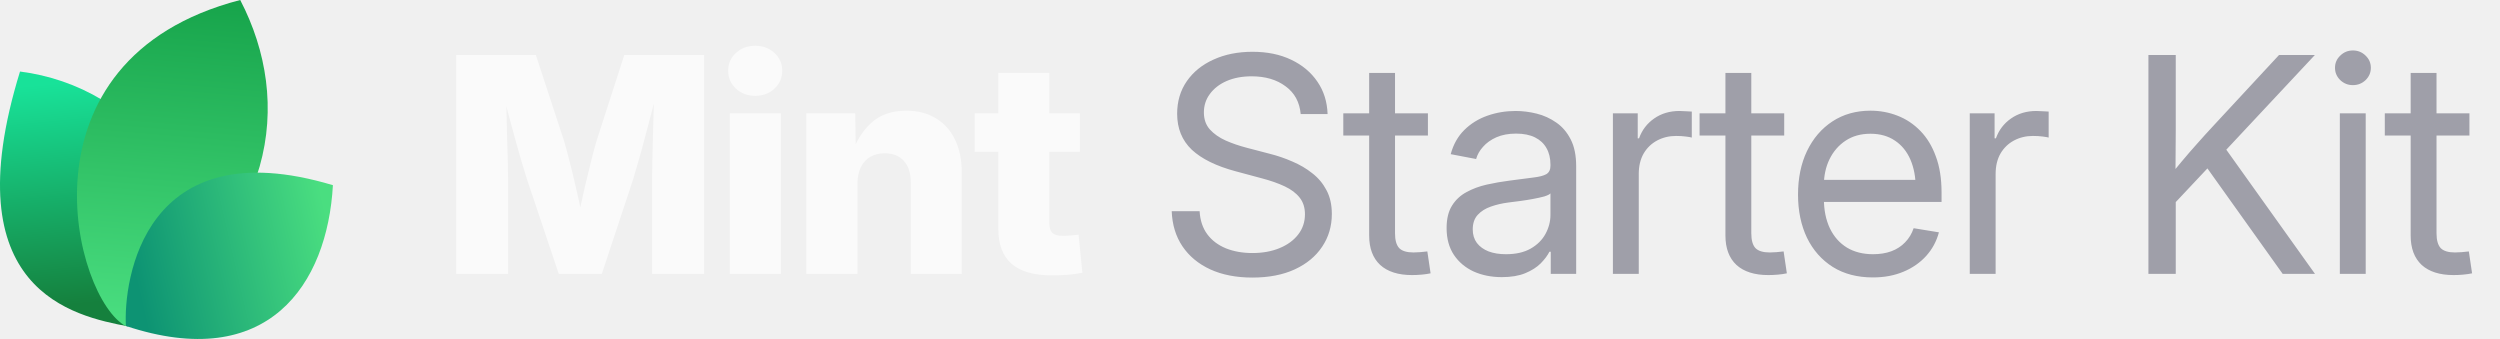
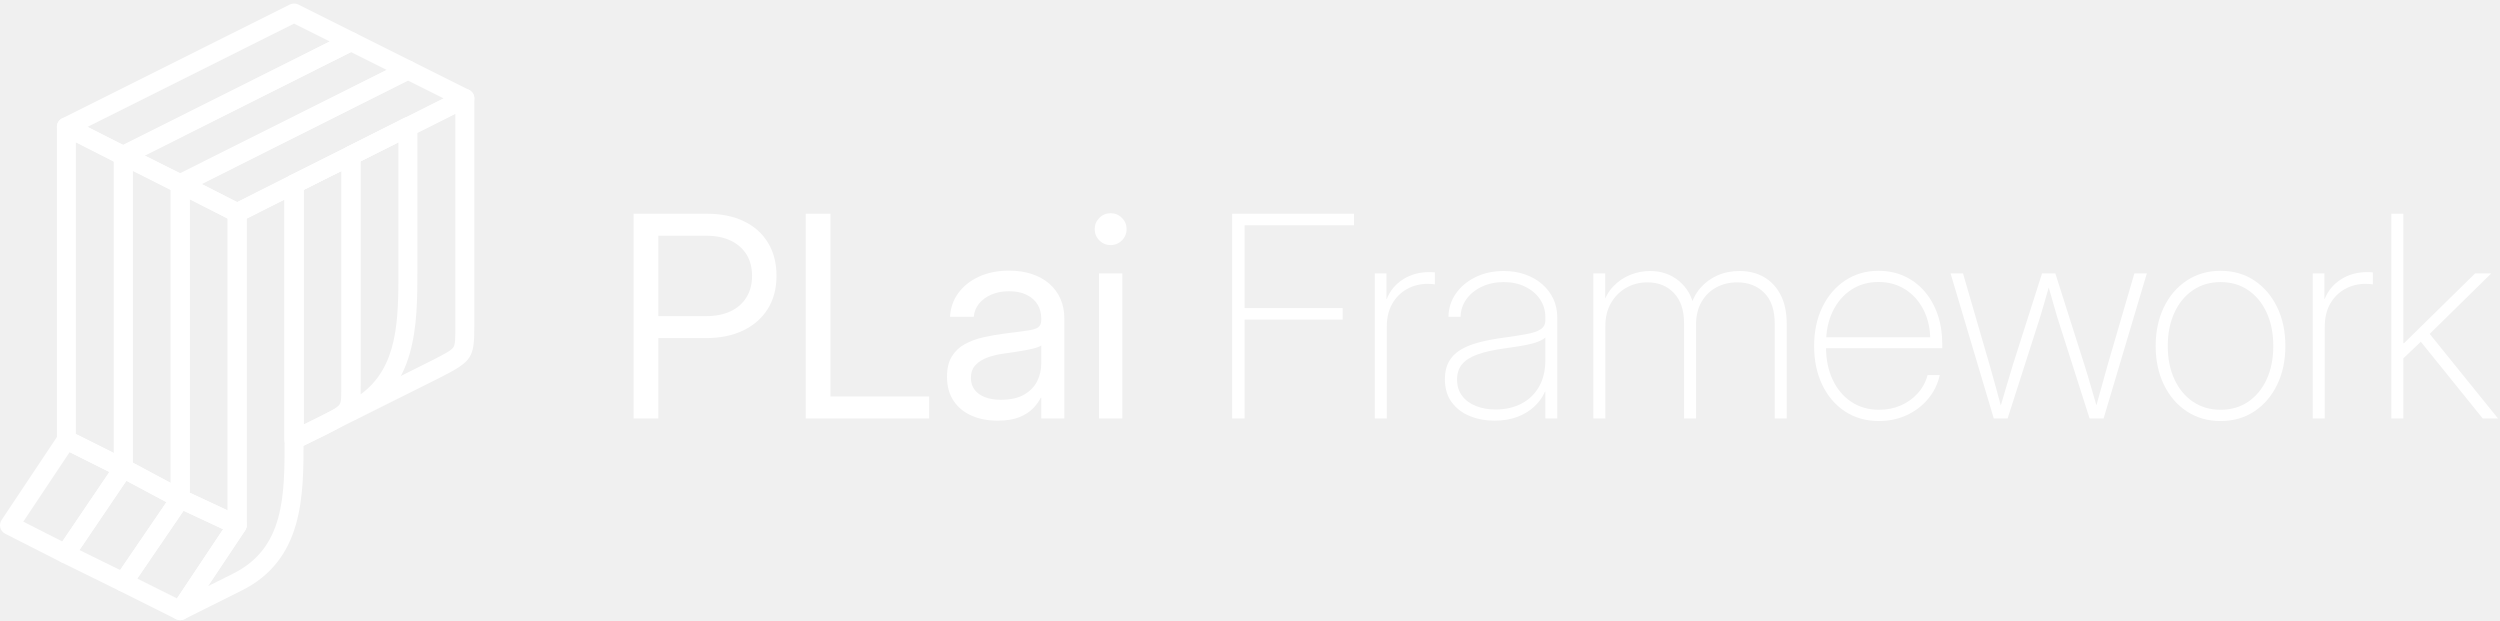
- <svg xmlns="http://www.w3.org/2000/svg" width="177" height="24" viewBox="0 0 177 24" fill="none">
-   <path d="M9.061 23.108C5.268 22.377 -3.391 20.627 1.417 5.064C9.634 6.099 16.973 14.064 9.061 23.108Z" fill="url(#paint0_linear_17557_2145)" />
-   <path d="M8.919 23.094C5.276 21.222 0.784 4.209 17.007 0C20.757 7.193 19.621 16.545 8.919 23.094Z" fill="url(#paint1_linear_17557_2145)" />
-   <path d="M8.914 23.079C8.735 19.882 10.159 9.085 23.57 13.111C23.181 20.123 18.984 26.418 8.914 23.079Z" fill="url(#paint2_linear_17557_2145)" />
-   <path d="M32.301 19.392V3.894H37.938L39.925 9.948C40.036 10.315 40.164 10.787 40.31 11.362C40.462 11.938 40.611 12.552 40.757 13.204C40.91 13.855 41.048 14.483 41.173 15.086C41.305 15.682 41.412 16.192 41.495 16.615H40.695C40.771 16.192 40.871 15.682 40.996 15.086C41.128 14.49 41.267 13.866 41.412 13.214C41.565 12.562 41.714 11.948 41.86 11.373C42.005 10.79 42.133 10.315 42.244 9.948L44.2 3.894H49.848V19.392H46.166V12.704C46.166 12.357 46.173 11.917 46.187 11.383C46.2 10.849 46.214 10.27 46.228 9.646C46.249 9.022 46.266 8.391 46.28 7.753C46.301 7.115 46.311 6.519 46.311 5.964H46.623C46.485 6.561 46.332 7.181 46.166 7.826C45.999 8.471 45.833 9.102 45.666 9.719C45.507 10.336 45.351 10.901 45.198 11.414C45.053 11.928 44.928 12.357 44.824 12.704L42.608 19.392H39.561L37.314 12.704C37.203 12.357 37.072 11.928 36.919 11.414C36.773 10.901 36.614 10.34 36.441 9.729C36.274 9.112 36.104 8.481 35.931 7.836C35.764 7.192 35.608 6.567 35.463 5.964H35.827C35.834 6.512 35.844 7.105 35.858 7.743C35.872 8.374 35.886 9.005 35.9 9.636C35.92 10.26 35.938 10.839 35.952 11.373C35.965 11.907 35.972 12.351 35.972 12.704V19.392H32.301ZM51.668 19.392V8.024H55.288V19.392H51.668ZM53.468 6.786C52.927 6.786 52.473 6.616 52.105 6.276C51.738 5.93 51.554 5.507 51.554 5.007C51.554 4.508 51.738 4.088 52.105 3.749C52.473 3.409 52.927 3.239 53.468 3.239C54.009 3.239 54.463 3.409 54.83 3.749C55.198 4.082 55.382 4.501 55.382 5.007C55.382 5.507 55.198 5.93 54.83 6.276C54.463 6.616 54.009 6.786 53.468 6.786ZM60.708 13.027V19.392H57.088V8.024H60.551L60.593 10.967H60.281C60.593 10.024 61.061 9.268 61.685 8.7C62.309 8.124 63.138 7.836 64.171 7.836C64.975 7.836 65.672 8.017 66.262 8.377C66.851 8.731 67.302 9.234 67.614 9.885C67.933 10.537 68.092 11.307 68.092 12.194V19.392H64.483V12.912C64.483 12.26 64.32 11.754 63.994 11.394C63.675 11.033 63.221 10.853 62.632 10.853C62.25 10.853 61.914 10.936 61.623 11.102C61.332 11.269 61.106 11.515 60.947 11.841C60.787 12.16 60.708 12.555 60.708 13.027ZM76.456 8.024V10.749H69.008V8.024H76.456ZM70.683 5.163H74.292V15.783C74.292 16.102 74.361 16.334 74.5 16.48C74.646 16.625 74.899 16.698 75.259 16.698C75.405 16.698 75.596 16.688 75.831 16.667C76.074 16.646 76.251 16.629 76.362 16.615L76.632 19.309C76.313 19.378 75.963 19.427 75.582 19.455C75.207 19.482 74.836 19.496 74.469 19.496C73.2 19.496 72.25 19.222 71.619 18.674C70.995 18.127 70.683 17.308 70.683 16.22V5.163Z" fill="#FAFAFA" />
-   <path d="M88.667 19.652C87.523 19.652 86.528 19.458 85.682 19.07C84.843 18.681 84.188 18.137 83.716 17.437C83.245 16.736 82.992 15.908 82.957 14.951H84.933C84.968 15.596 85.148 16.14 85.474 16.584C85.8 17.021 86.24 17.354 86.795 17.582C87.35 17.804 87.974 17.915 88.667 17.915C89.388 17.915 90.026 17.801 90.581 17.572C91.143 17.343 91.583 17.024 91.902 16.615C92.228 16.199 92.391 15.717 92.391 15.169C92.391 14.698 92.266 14.306 92.017 13.994C91.767 13.675 91.413 13.408 90.956 13.193C90.498 12.978 89.954 12.787 89.323 12.621L87.502 12.132C86.123 11.765 85.082 11.255 84.382 10.603C83.689 9.944 83.342 9.095 83.342 8.055C83.342 7.174 83.571 6.404 84.028 5.746C84.486 5.087 85.117 4.577 85.921 4.217C86.726 3.849 87.645 3.666 88.678 3.666C89.718 3.666 90.63 3.853 91.413 4.227C92.204 4.602 92.824 5.122 93.275 5.787C93.726 6.446 93.965 7.209 93.993 8.076H92.089C92.013 7.23 91.656 6.574 91.018 6.11C90.387 5.638 89.586 5.403 88.615 5.403C87.95 5.403 87.36 5.513 86.847 5.735C86.341 5.957 85.946 6.262 85.661 6.651C85.377 7.032 85.235 7.469 85.235 7.961C85.235 8.447 85.377 8.849 85.661 9.168C85.946 9.48 86.317 9.74 86.774 9.948C87.232 10.149 87.724 10.319 88.251 10.457L89.884 10.884C90.439 11.023 90.977 11.206 91.496 11.435C92.023 11.657 92.495 11.934 92.911 12.267C93.334 12.593 93.67 12.995 93.92 13.474C94.17 13.945 94.294 14.504 94.294 15.149C94.294 16.015 94.066 16.788 93.608 17.468C93.157 18.148 92.512 18.681 91.673 19.07C90.834 19.458 89.832 19.652 88.667 19.652ZM101.097 8.024V9.594H95.106V8.024H101.097ZM96.937 5.163H98.767V16.521C98.767 17 98.865 17.347 99.059 17.562C99.26 17.77 99.6 17.874 100.078 17.874C100.21 17.874 100.366 17.867 100.546 17.853C100.733 17.832 100.903 17.815 101.056 17.801L101.285 19.351C101.097 19.392 100.886 19.423 100.65 19.444C100.414 19.465 100.189 19.475 99.974 19.475C98.996 19.475 98.244 19.236 97.717 18.758C97.197 18.272 96.937 17.579 96.937 16.677V5.163ZM106.33 19.621C105.595 19.621 104.932 19.489 104.343 19.226C103.754 18.955 103.285 18.564 102.939 18.05C102.592 17.53 102.419 16.896 102.419 16.147C102.419 15.495 102.547 14.965 102.804 14.556C103.06 14.146 103.403 13.828 103.833 13.599C104.263 13.363 104.742 13.186 105.269 13.068C105.796 12.95 106.333 12.857 106.881 12.787C107.574 12.69 108.132 12.617 108.555 12.569C108.978 12.52 109.287 12.441 109.481 12.33C109.675 12.212 109.772 12.014 109.772 11.737V11.654C109.772 11.203 109.679 10.815 109.492 10.489C109.311 10.163 109.041 9.91 108.68 9.729C108.32 9.549 107.872 9.459 107.338 9.459C106.805 9.459 106.34 9.546 105.945 9.719C105.556 9.892 105.241 10.118 104.998 10.395C104.755 10.665 104.593 10.953 104.509 11.258L102.71 10.915C102.897 10.222 103.22 9.65 103.677 9.199C104.135 8.748 104.679 8.412 105.31 8.19C105.941 7.968 106.607 7.857 107.307 7.857C107.8 7.857 108.295 7.92 108.795 8.044C109.301 8.169 109.765 8.381 110.188 8.679C110.611 8.97 110.951 9.369 111.208 9.875C111.464 10.374 111.593 11.005 111.593 11.768V19.392H109.793V17.822H109.7C109.568 18.085 109.363 18.359 109.086 18.643C108.809 18.921 108.444 19.153 107.994 19.34C107.543 19.527 106.988 19.621 106.33 19.621ZM106.621 17.998C107.321 17.998 107.904 17.867 108.368 17.603C108.84 17.333 109.19 16.986 109.419 16.563C109.654 16.133 109.772 15.682 109.772 15.211V13.692C109.703 13.769 109.554 13.841 109.325 13.911C109.096 13.973 108.829 14.032 108.524 14.088C108.226 14.143 107.921 14.192 107.609 14.233C107.304 14.275 107.033 14.309 106.798 14.337C106.354 14.393 105.938 14.49 105.549 14.628C105.168 14.76 104.86 14.954 104.624 15.211C104.388 15.467 104.27 15.811 104.27 16.241C104.27 16.615 104.367 16.934 104.561 17.198C104.762 17.461 105.04 17.662 105.393 17.801C105.747 17.933 106.156 17.998 106.621 17.998ZM114.193 19.392V8.024H115.951V9.792H116.045C116.253 9.209 116.61 8.741 117.116 8.388C117.622 8.034 118.219 7.857 118.905 7.857C119.058 7.857 119.217 7.864 119.384 7.878C119.55 7.885 119.682 7.892 119.779 7.899V9.74C119.716 9.719 119.578 9.695 119.363 9.667C119.155 9.639 118.922 9.625 118.666 9.625C118.174 9.625 117.726 9.733 117.324 9.948C116.922 10.163 116.603 10.471 116.367 10.874C116.138 11.276 116.024 11.758 116.024 12.319V19.392H114.193ZM126.322 8.024V9.594H120.33V8.024H126.322ZM122.161 5.163H123.992V16.521C123.992 17 124.089 17.347 124.283 17.562C124.484 17.77 124.824 17.874 125.302 17.874C125.434 17.874 125.59 17.867 125.77 17.853C125.958 17.832 126.127 17.815 126.28 17.801L126.509 19.351C126.322 19.392 126.11 19.423 125.874 19.444C125.639 19.465 125.413 19.475 125.198 19.475C124.221 19.475 123.468 19.236 122.941 18.758C122.421 18.272 122.161 17.579 122.161 16.677V5.163ZM132.604 19.642C131.502 19.642 130.555 19.396 129.765 18.903C128.974 18.404 128.364 17.714 127.934 16.834C127.511 15.946 127.3 14.927 127.3 13.775C127.3 12.611 127.511 11.584 127.934 10.697C128.364 9.802 128.964 9.102 129.734 8.596C130.51 8.089 131.408 7.836 132.428 7.836C133.1 7.836 133.738 7.954 134.341 8.19C134.952 8.426 135.489 8.783 135.954 9.261C136.425 9.74 136.793 10.343 137.056 11.071C137.327 11.792 137.462 12.645 137.462 13.63V14.296H128.433V12.735H136.463L135.631 13.297C135.631 12.541 135.506 11.876 135.257 11.3C135.007 10.725 134.643 10.277 134.165 9.958C133.686 9.632 133.107 9.469 132.428 9.469C131.748 9.469 131.162 9.632 130.67 9.958C130.177 10.284 129.796 10.725 129.526 11.279C129.262 11.827 129.13 12.441 129.13 13.12V14.046C129.13 14.864 129.273 15.572 129.557 16.168C129.841 16.757 130.243 17.211 130.763 17.53C131.283 17.842 131.901 17.998 132.615 17.998C133.093 17.998 133.523 17.929 133.905 17.79C134.293 17.645 134.619 17.433 134.882 17.156C135.153 16.879 135.354 16.546 135.486 16.157L137.275 16.449C137.108 17.08 136.81 17.634 136.38 18.113C135.95 18.591 135.413 18.966 134.768 19.236C134.123 19.507 133.402 19.642 132.604 19.642ZM139.459 19.392V8.024H141.217V9.792H141.311C141.519 9.209 141.876 8.741 142.382 8.388C142.888 8.034 143.485 7.857 144.171 7.857C144.324 7.857 144.483 7.864 144.649 7.878C144.816 7.885 144.948 7.892 145.045 7.899V9.74C144.982 9.719 144.844 9.695 144.629 9.667C144.421 9.639 144.188 9.625 143.932 9.625C143.439 9.625 142.992 9.733 142.59 9.948C142.188 10.163 141.869 10.471 141.633 10.874C141.404 11.276 141.29 11.758 141.29 12.319V19.392H139.459ZM153.429 14.961V12.715C153.783 12.257 154.136 11.82 154.49 11.404C154.844 10.981 155.204 10.565 155.572 10.156C155.939 9.74 156.314 9.327 156.695 8.918L161.355 3.894H163.893L157.277 10.967H157.184L153.429 14.961ZM152.108 19.392V3.894H154.043V9.241L154.022 12.559L154.043 13.505V19.392H152.108ZM161.615 19.392L155.967 11.477L157.173 9.969L163.903 19.392H161.615ZM165.661 19.392V8.024H167.492V19.392H165.661ZM166.587 6.027C166.24 6.027 165.942 5.909 165.692 5.673C165.443 5.43 165.318 5.139 165.318 4.799C165.318 4.459 165.443 4.172 165.692 3.936C165.942 3.693 166.24 3.572 166.587 3.572C166.934 3.572 167.232 3.693 167.482 3.936C167.731 4.172 167.856 4.459 167.856 4.799C167.856 5.139 167.731 5.43 167.482 5.673C167.232 5.909 166.934 6.027 166.587 6.027ZM174.836 8.024V9.594H168.844V8.024H174.836ZM170.675 5.163H172.506V16.521C172.506 17 172.603 17.347 172.797 17.562C172.998 17.77 173.338 17.874 173.816 17.874C173.948 17.874 174.104 17.867 174.284 17.853C174.472 17.832 174.641 17.815 174.794 17.801L175.023 19.351C174.836 19.392 174.624 19.423 174.388 19.444C174.153 19.465 173.927 19.475 173.712 19.475C172.735 19.475 171.982 19.236 171.455 18.758C170.935 18.272 170.675 17.579 170.675 16.677V5.163Z" fill="#9F9FA9" />
-   <defs>
-     <linearGradient id="paint0_linear_17557_2145" x1="3.776" y1="5.916" x2="5.232" y2="21.559" gradientUnits="userSpaceOnUse">
-       <stop stop-color="#18E299" />
-       <stop offset="1" stop-color="#15803D" />
-     </linearGradient>
-     <linearGradient id="paint1_linear_17557_2145" x1="12.171" y1="-0.718" x2="10.19" y2="22.983" gradientUnits="userSpaceOnUse">
-       <stop stop-color="#16A34A" />
-       <stop offset="1" stop-color="#4ADE80" />
-     </linearGradient>
-     <linearGradient id="paint2_linear_17557_2145" x1="23.133" y1="15.353" x2="9.338" y2="18.52" gradientUnits="userSpaceOnUse">
-       <stop stop-color="#4ADE80" />
-       <stop offset="1" stop-color="#0D9373" />
-     </linearGradient>
-   </defs>
+ <svg xmlns="http://www.w3.org/2000/svg" width="693px" height="172px" viewBox="0 0 693 172" version="1.1">
+   <g id="Logos" stroke="none" stroke-width="1" fill="none" fill-rule="evenodd">
+     <g id="Lienzo" transform="translate(-915, -1296)" fill="#FFFFFF">
+       <g id="PLai-Framework-White" transform="translate(915.0002, 1296.978)">
+         <g id="Group-56-Copy" transform="translate(0, 0)">
+           <path d="M6.458,143.625 L17.279,149.124 L30.325,129.861 L19.307,124.353 L6.458,143.625 Z M18.153,155.148 C17.751,155.148 17.345,155.056 16.964,154.862 L1.437,146.973 C0.769,146.633 0.276,146.022 0.086,145.296 C-0.104,144.569 0.024,143.796 0.441,143.171 L16.219,119.505 C16.953,118.401 18.393,118.018 19.582,118.611 L35.36,126.5 C36.038,126.839 36.536,127.453 36.729,128.186 C36.92,128.919 36.786,129.699 36.361,130.326 L20.332,153.993 C19.828,154.737 19.002,155.148 18.153,155.148 L18.153,155.148 Z" id="Fill-21" />
+           <path d="M22.025,151.493 L33.298,157.041 L46.139,138.223 L35.033,132.287 L22.025,151.493 Z M34.182,163.037 C33.792,163.037 33.395,162.949 33.023,162.766 L16.994,154.878 C16.312,154.542 15.808,153.927 15.614,153.192 C15.419,152.457 15.551,151.674 15.978,151.044 L32.007,127.377 C32.762,126.262 34.239,125.895 35.423,126.533 L51.201,134.968 C51.859,135.319 52.337,135.934 52.515,136.66 C52.693,137.385 52.554,138.151 52.133,138.767 L36.356,161.889 C35.851,162.628 35.028,163.037 34.182,163.037 L34.182,163.037 Z" id="Fill-23" />
+           <path d="M38.054,159.402 L49.062,164.906 L61.854,145.719 L50.876,140.611 L38.054,159.402 Z M49.96,170.925 C49.564,170.925 49.162,170.836 48.786,170.647 L33.009,162.758 C32.33,162.419 31.831,161.802 31.64,161.068 C31.45,160.334 31.585,159.552 32.013,158.925 L47.79,135.804 C48.515,134.74 49.902,134.359 51.072,134.902 L66.85,142.245 C67.545,142.569 68.065,143.179 68.272,143.919 C68.479,144.657 68.354,145.449 67.928,146.087 L52.15,169.754 C51.648,170.507 50.816,170.925 49.96,170.925 L49.96,170.925 Z" id="Fill-25" />
+           <path d="M21.035,119.338 L31.556,124.598 L31.556,43.761 L21.035,38.455 L21.035,119.338 Z M34.184,131.481 C33.782,131.481 33.38,131.389 33.009,131.203 L17.23,123.315 C16.34,122.869 15.777,121.959 15.777,120.963 L15.777,34.185 C15.777,33.272 16.251,32.424 17.028,31.945 C17.806,31.468 18.777,31.427 19.59,31.837 L35.368,39.795 C36.255,40.242 36.813,41.15 36.813,42.143 L36.813,128.852 C36.813,129.763 36.342,130.609 35.566,131.088 C35.144,131.349 34.665,131.481 34.184,131.481 L34.184,131.481 Z" id="Fill-27" />
+           <path d="M36.813,127.275 L47.333,132.899 L47.333,51.593 L36.813,46.379 L36.813,127.275 Z M49.961,139.915 C49.536,139.915 49.11,139.812 48.722,139.604 L32.945,131.17 C32.089,130.713 31.555,129.821 31.555,128.851 L31.555,42.142 C31.555,41.233 32.025,40.387 32.798,39.908 C33.57,39.428 34.537,39.383 35.352,39.787 L51.129,47.607 C52.024,48.05 52.59,48.963 52.59,49.962 L52.59,137.286 C52.59,138.21 52.106,139.066 51.313,139.541 C50.898,139.79 50.43,139.915 49.961,139.915 L49.961,139.915 Z" id="Fill-29" />
+           <path d="M52.591,135.609 L63.112,140.505 L63.112,59.61 L52.591,54.252 L52.591,135.609 Z M65.74,147.257 C65.362,147.257 64.984,147.176 64.631,147.012 L48.853,139.67 C47.926,139.238 47.333,138.308 47.333,137.286 L47.333,49.963 C47.333,49.047 47.809,48.199 48.588,47.721 C49.368,47.243 50.34,47.205 51.155,47.62 L66.934,55.656 C67.815,56.105 68.369,57.009 68.369,57.999 L68.369,144.629 C68.369,145.527 67.911,146.363 67.154,146.845 C66.725,147.119 66.234,147.257 65.74,147.257 L65.74,147.257 Z" id="Fill-31" />
+           <path d="M84.146,51.662 L84.146,116.711 L119.787,98.906 C123.073,97.223 125.07,96.2 125.676,95.289 C126.222,94.47 126.222,92.672 126.222,89.407 L126.222,30.556 L84.146,51.662 Z M81.517,123.592 C81.037,123.592 80.557,123.46 80.134,123.199 C79.36,122.72 78.888,121.874 78.888,120.963 L78.888,50.04 C78.888,49.046 79.449,48.136 80.338,47.69 L127.672,23.946 C128.488,23.537 129.457,23.579 130.232,24.058 C131.007,24.537 131.48,25.384 131.48,26.296 L131.48,89.407 C131.48,98.209 130.871,99.138 122.16,103.598 L82.692,123.314 C82.321,123.5 81.918,123.592 81.517,123.592 L81.517,123.592 Z" id="Fill-33" />
+           <path d="M55.798,49.984 L65.748,55.052 L122.984,26.301 L113.073,21.346 L55.798,49.984 Z M65.74,60.628 C65.331,60.628 64.922,60.532 64.547,60.341 L48.769,52.305 C47.885,51.855 47.329,50.945 47.333,49.953 C47.337,48.961 47.899,48.054 48.786,47.611 L111.898,16.055 C112.637,15.687 113.508,15.683 114.249,16.055 L130.027,23.944 C130.917,24.389 131.48,25.298 131.481,26.293 C131.482,27.288 130.921,28.198 130.031,28.645 L66.92,60.348 C66.549,60.535 66.145,60.628 65.74,60.628 L65.74,60.628 Z" id="Fill-35" />
+           <path d="M40.02,42.094 L49.969,47.162 L107.205,18.412 L97.295,13.457 L40.02,42.094 Z M49.961,52.738 C49.552,52.738 49.143,52.642 48.768,52.451 L32.991,44.415 C32.107,43.965 31.551,43.055 31.555,42.063 C31.559,41.071 32.121,40.164 33.008,39.721 L96.12,8.166 C96.861,7.796 97.732,7.796 98.471,8.166 L114.249,16.055 C115.138,16.5 115.701,17.409 115.702,18.405 C115.703,19.399 115.142,20.309 114.252,20.756 L51.141,52.458 C50.77,52.645 50.366,52.738 49.961,52.738 L49.961,52.738 Z" id="Fill-37" />
+           <path d="M24.242,34.206 L34.192,39.274 L91.428,10.523 L81.517,5.568 L24.242,34.206 Z M34.184,44.85 C33.775,44.85 33.366,44.754 32.991,44.563 L17.213,36.527 C16.329,36.077 15.773,35.167 15.777,34.175 C15.781,33.183 16.343,32.276 17.23,31.833 L80.342,0.277 C81.083,-0.092 81.954,-0.092 82.693,0.277 L98.471,8.167 C99.361,8.612 99.924,9.521 99.925,10.517 C99.926,11.511 99.365,12.421 98.475,12.868 L35.364,44.57 C34.993,44.757 34.589,44.85 34.184,44.85 L34.184,44.85 Z" id="Fill-39" />
+           <path d="M99.925,43.7 L99.925,108.369 C110.444,100.726 110.445,87.525 110.445,73.629 L110.445,38.394 L99.925,43.7 Z M97.296,115.633 C96.814,115.633 96.332,115.5 95.908,115.237 C95.137,114.758 94.667,113.913 94.667,113.004 L94.667,42.082 C94.667,41.09 95.226,40.181 96.112,39.734 L111.89,31.776 C112.704,31.364 113.675,31.407 114.451,31.885 C115.229,32.363 115.702,33.211 115.702,34.124 L115.702,73.629 C115.702,89.195 115.702,106.84 98.461,115.361 C98.093,115.543 97.694,115.633 97.296,115.633 L97.296,115.633 Z" id="Fill-41" />
+           <path d="M84.146,51.665 L84.146,116.75 L88.25,114.743 C91.517,113.07 93.514,112.048 94.121,111.137 C94.667,110.317 94.667,108.519 94.667,105.254 L94.667,46.405 L84.146,51.665 Z M81.517,123.592 C81.033,123.592 80.549,123.458 80.125,123.193 C79.356,122.713 78.888,121.87 78.888,120.963 L78.888,50.04 C78.888,49.044 79.451,48.134 80.341,47.688 L96.12,39.8 C96.933,39.394 97.902,39.436 98.677,39.915 C99.453,40.394 99.924,41.24 99.924,42.151 L99.924,105.254 C99.924,114.057 99.315,114.985 90.604,119.444 L82.672,123.324 C82.307,123.504 81.912,123.592 81.517,123.592 L81.517,123.592 Z" id="Fill-43" />
+           <path d="M68.369,59.617 L68.369,144.629 C68.369,145.149 68.216,145.655 67.928,146.087 L57.64,161.518 L64.564,158.056 C78.888,150.977 78.888,136.432 78.888,121.032 L78.888,54.312 L68.369,59.617 Z M49.963,170.925 C49.226,170.925 48.503,170.616 47.991,170.036 C47.202,169.143 47.113,167.829 47.774,166.838 L63.111,143.833 L63.111,57.999 C63.111,57.007 63.67,56.099 64.555,55.651 L80.333,47.692 C81.149,47.28 82.119,47.323 82.895,47.801 C83.673,48.279 84.146,49.127 84.146,50.04 L84.146,121.032 C84.146,136.599 84.146,154.243 66.905,162.765 L51.137,170.648 C50.763,170.835 50.361,170.925 49.963,170.925 L49.963,170.925 Z" id="Fill-45" />
+         </g>
+         <g id="PLai-Framework" transform="translate(169.9998, 39.0225)" fill-rule="nonzero">
+           <path d="M5.637,76 L5.637,19.252 L25.975,19.252 C29.936,19.252 33.357,19.95 36.239,21.347 C39.121,22.743 41.342,24.73 42.904,27.307 C44.465,29.884 45.246,32.938 45.246,36.467 C45.246,39.996 44.44,43.049 42.828,45.626 C41.215,48.204 38.943,50.197 36.01,51.606 C33.078,53.015 29.631,53.72 25.67,53.72 L9.064,53.72 L9.064,47.626 L25.746,47.626 C28.387,47.626 30.653,47.175 32.544,46.274 C34.436,45.373 35.896,44.084 36.924,42.408 C37.953,40.732 38.467,38.752 38.467,36.467 C38.467,34.156 37.953,32.176 36.924,30.525 C35.896,28.875 34.436,27.599 32.544,26.698 C30.653,25.796 28.387,25.346 25.746,25.346 L12.492,25.346 L12.492,76 L5.637,76 Z" id="Trazado" />
+           <polygon id="Trazado" points="53.358 76 53.358 19.252 60.214 19.252 60.214 69.906 87.56 69.906 87.56 76" />
+           <path d="M106.526,76.609 C103.86,76.609 101.474,76.152 99.366,75.238 C97.259,74.324 95.589,72.959 94.358,71.144 C93.126,69.329 92.511,67.088 92.511,64.422 C92.511,62.111 92.961,60.232 93.863,58.785 C94.764,57.338 95.97,56.202 97.481,55.376 C98.992,54.551 100.706,53.923 102.623,53.491 C104.54,53.06 106.501,52.717 108.507,52.463 C111.071,52.107 113.09,51.841 114.562,51.663 C116.035,51.485 117.083,51.193 117.705,50.787 C118.327,50.381 118.638,49.67 118.638,48.654 L118.638,48.273 C118.638,46.801 118.289,45.5 117.59,44.37 C116.892,43.24 115.876,42.351 114.543,41.704 C113.21,41.056 111.604,40.732 109.726,40.732 C107.872,40.732 106.228,41.043 104.793,41.666 C103.359,42.288 102.216,43.132 101.366,44.198 C100.515,45.265 100.039,46.471 99.938,47.816 L93.349,47.816 C93.476,45.354 94.237,43.164 95.634,41.247 C97.03,39.33 98.935,37.812 101.347,36.695 C103.759,35.578 106.552,35.02 109.726,35.02 C112.062,35.02 114.175,35.337 116.067,35.972 C117.958,36.606 119.571,37.508 120.904,38.676 C122.237,39.844 123.259,41.24 123.97,42.865 C124.681,44.49 125.036,46.293 125.036,48.273 L125.036,76 L118.638,76 L118.638,70.287 L118.485,70.287 C118.003,71.252 117.292,72.223 116.353,73.201 C115.413,74.178 114.15,74.991 112.563,75.638 C110.976,76.286 108.964,76.609 106.526,76.609 Z M107.44,70.82 C110.081,70.82 112.227,70.344 113.877,69.392 C115.527,68.44 116.733,67.202 117.495,65.679 C118.257,64.155 118.638,62.518 118.638,60.766 L118.638,55.738 C118.384,55.967 117.92,56.183 117.248,56.386 C116.575,56.589 115.75,56.786 114.772,56.976 C113.794,57.167 112.741,57.351 111.611,57.528 C110.481,57.706 109.345,57.871 108.202,58.023 C106.653,58.227 105.187,58.576 103.803,59.071 C102.419,59.566 101.296,60.264 100.433,61.166 C99.569,62.067 99.138,63.279 99.138,64.803 C99.138,66.047 99.474,67.12 100.147,68.021 C100.82,68.922 101.778,69.614 103.022,70.097 C104.267,70.579 105.739,70.82 107.44,70.82 Z" id="Forma" />
+           <path d="M134.634,76 L134.634,35.781 L141.108,35.781 L141.108,76 L134.634,76 Z M137.871,27.936 C136.652,27.936 135.611,27.504 134.748,26.641 C133.885,25.777 133.453,24.736 133.453,23.518 C133.453,22.299 133.885,21.258 134.748,20.395 C135.611,19.531 136.652,19.1 137.871,19.1 C139.09,19.1 140.131,19.531 140.994,20.395 C141.857,21.258 142.289,22.299 142.289,23.518 C142.289,24.736 141.857,25.777 140.994,26.641 C140.131,27.504 139.09,27.936 137.871,27.936 Z" id="Forma" />
+           <polygon id="Trazado" points="171.552 76 171.552 19.252 205.334 19.252 205.334 22.451 175.005 22.451 175.005 45.391 202.186 45.391 202.186 48.591 175.005 48.591 175.005 76" />
+           <path d="M211.098,76 L211.098,35.781 L214.322,35.781 L214.322,42.891 L214.399,42.891 C215.304,40.606 216.807,38.79 218.905,37.445 C221.004,36.099 223.446,35.426 226.231,35.426 C226.577,35.426 226.859,35.434 227.075,35.451 C227.291,35.468 227.517,35.485 227.754,35.502 L227.754,38.828 C227.568,38.803 227.316,38.771 226.999,38.733 C226.681,38.695 226.29,38.676 225.824,38.676 C223.674,38.676 221.736,39.158 220.01,40.123 C218.284,41.088 216.921,42.451 215.922,44.211 C214.923,45.972 214.424,48.062 214.424,50.482 L214.424,76 L211.098,76 Z" id="Trazado" />
+           <path d="M244.284,76.609 C241.837,76.609 239.569,76.19 237.479,75.353 C235.388,74.515 233.706,73.239 232.432,71.525 C231.158,69.811 230.522,67.663 230.522,65.082 C230.522,63.212 230.875,61.625 231.582,60.321 C232.288,59.018 233.329,57.932 234.705,57.065 C236.08,56.197 237.794,55.488 239.846,54.938 C241.899,54.388 244.275,53.935 246.975,53.58 C249.438,53.241 251.515,52.916 253.208,52.602 C254.901,52.289 256.185,51.849 257.061,51.282 C257.937,50.715 258.375,49.89 258.375,48.807 L258.375,47.969 C258.375,46.09 257.878,44.416 256.884,42.948 C255.889,41.48 254.522,40.32 252.783,39.47 C251.043,38.619 249.057,38.194 246.822,38.194 C244.597,38.194 242.585,38.615 240.786,39.457 C238.987,40.299 237.561,41.448 236.508,42.903 C235.454,44.359 234.91,45.997 234.876,47.816 L231.512,47.816 C231.554,45.404 232.248,43.244 233.594,41.336 C234.94,39.427 236.759,37.914 239.053,36.797 C241.347,35.68 243.936,35.121 246.822,35.121 C248.972,35.121 250.951,35.439 252.758,36.073 C254.565,36.708 256.135,37.601 257.468,38.752 C258.801,39.903 259.836,41.261 260.572,42.827 C261.308,44.393 261.676,46.107 261.676,47.969 L261.676,76 L258.375,76 L258.375,68.561 L258.274,68.561 C257.605,70.084 256.628,71.453 255.341,72.667 C254.054,73.882 252.482,74.842 250.625,75.549 C248.767,76.256 246.653,76.609 244.284,76.609 Z M244.588,73.511 C247.296,73.511 249.687,72.968 251.761,71.88 C253.835,70.793 255.456,69.225 256.623,67.177 C257.791,65.129 258.375,62.67 258.375,59.801 L258.375,53.555 C257.918,53.953 257.341,54.3 256.643,54.596 C255.944,54.892 255.119,55.152 254.167,55.376 C253.215,55.601 252.131,55.81 250.917,56.005 C249.702,56.2 248.354,56.399 246.873,56.602 C243.936,57.008 241.505,57.556 239.58,58.246 C237.655,58.935 236.226,59.837 235.295,60.95 C234.364,62.063 233.899,63.483 233.899,65.209 C233.899,66.995 234.371,68.508 235.314,69.747 C236.258,70.987 237.538,71.924 239.155,72.559 C240.771,73.194 242.582,73.511 244.588,73.511 Z" id="Forma" />
+           <path d="M271.68,76 L271.68,35.781 L274.956,35.781 L274.956,44.617 L274.283,44.617 C274.9,42.51 275.884,40.756 277.234,39.355 C278.584,37.954 280.144,36.899 281.913,36.188 C283.682,35.477 285.497,35.121 287.359,35.121 C290.507,35.121 293.188,36.042 295.401,37.883 C297.615,39.723 298.996,42.104 299.546,45.024 L298.645,45.024 C299.161,43.051 300.058,41.323 301.337,39.837 C302.615,38.352 304.182,37.195 306.04,36.365 C307.898,35.536 309.947,35.121 312.188,35.121 C314.785,35.121 317.064,35.693 319.026,36.835 C320.988,37.978 322.521,39.637 323.624,41.812 C324.728,43.987 325.28,46.632 325.28,49.746 L325.28,76 L321.953,76 L321.953,49.746 C321.953,45.966 320.989,43.109 319.06,41.173 C317.131,39.238 314.638,38.27 311.581,38.27 C309.408,38.27 307.458,38.74 305.733,39.679 C304.007,40.619 302.644,41.964 301.644,43.715 C300.643,45.466 300.143,47.561 300.143,50 L300.143,76 L296.817,76 L296.817,49.518 C296.817,45.971 295.883,43.21 294.017,41.234 C292.151,39.258 289.701,38.27 286.668,38.27 C284.519,38.27 282.563,38.769 280.8,39.768 C279.037,40.766 277.63,42.169 276.581,43.975 C275.531,45.782 275.006,47.909 275.006,50.356 L275.006,76 L271.68,76 Z" id="Trazado" />
+           <path d="M350.874,76.711 C347.259,76.711 344.1,75.814 341.396,74.02 C338.692,72.225 336.595,69.76 335.106,66.624 C333.616,63.489 332.872,59.919 332.872,55.916 C332.872,51.879 333.629,48.295 335.144,45.163 C336.659,42.032 338.762,39.567 341.453,37.768 C344.145,35.969 347.234,35.07 350.721,35.07 C353.379,35.07 355.789,35.574 357.951,36.581 C360.114,37.588 361.974,39.002 363.531,40.821 C365.088,42.641 366.288,44.78 367.13,47.239 C367.972,49.698 368.393,52.387 368.393,55.307 L368.393,56.512 L334.623,56.512 L334.623,53.491 L366.425,53.491 L365.067,54.342 C365.067,51.159 364.451,48.352 363.219,45.919 C361.988,43.486 360.293,41.585 358.135,40.219 C355.977,38.852 353.506,38.168 350.721,38.168 C347.861,38.168 345.336,38.89 343.148,40.333 C340.961,41.775 339.251,43.777 338.02,46.337 C336.788,48.898 336.172,51.87 336.172,55.256 L336.172,56.221 C336.172,59.615 336.784,62.619 338.007,65.234 C339.23,67.849 340.946,69.895 343.155,71.372 C345.364,72.849 347.937,73.587 350.874,73.587 C353.032,73.587 355.029,73.192 356.866,72.401 C358.702,71.609 360.274,70.49 361.582,69.043 C362.889,67.596 363.806,65.903 364.331,63.965 L367.708,63.965 C367.132,66.512 366.027,68.744 364.394,70.661 C362.76,72.578 360.778,74.066 358.446,75.124 C356.115,76.182 353.59,76.711 350.874,76.711 Z" id="Trazado" />
+           <path d="M382.675,76 L370.691,35.781 L374.144,35.781 L381.52,61.171 C382.121,63.228 382.703,65.306 383.266,67.405 C383.829,69.504 384.394,71.586 384.96,73.651 L384.25,73.651 C384.868,71.586 385.481,69.504 386.091,67.405 C386.7,65.306 387.322,63.228 387.957,61.171 L396.056,35.781 L399.738,35.781 L407.812,61.171 C408.464,63.228 409.088,65.306 409.685,67.405 C410.281,69.504 410.889,71.586 411.506,73.651 L410.757,73.651 C411.35,71.586 411.932,69.504 412.503,67.405 C413.074,65.306 413.652,63.228 414.236,61.171 L421.65,35.781 L425.103,35.781 L413.118,76 L409.234,76 L400.284,47.969 C399.962,46.852 399.639,45.735 399.313,44.618 C398.987,43.501 398.667,42.377 398.354,41.247 C398.041,40.117 397.715,39.002 397.376,37.902 L398.43,37.902 C398.109,39.002 397.785,40.117 397.459,41.247 C397.133,42.377 396.811,43.501 396.494,44.618 C396.177,45.735 395.845,46.852 395.498,47.969 L386.509,76 L382.675,76 Z" id="Trazado" />
+           <path d="M445.555,76.711 C442.017,76.711 438.892,75.816 436.18,74.026 C433.467,72.236 431.352,69.775 429.832,66.644 C428.313,63.512 427.553,59.936 427.553,55.916 C427.553,51.87 428.313,48.282 429.832,45.15 C431.352,42.019 433.467,39.556 436.18,37.762 C438.892,35.967 442.017,35.07 445.555,35.07 C449.101,35.07 452.22,35.967 454.912,37.762 C457.603,39.556 459.708,42.019 461.228,45.15 C462.747,48.282 463.506,51.87 463.506,55.916 C463.506,59.936 462.747,63.512 461.228,66.644 C459.708,69.775 457.603,72.236 454.912,74.026 C452.22,75.816 449.101,76.711 445.555,76.711 Z M445.555,73.587 C448.467,73.587 451.018,72.843 453.21,71.353 C455.403,69.864 457.108,67.788 458.327,65.126 C459.546,62.465 460.155,59.395 460.155,55.916 C460.155,52.421 459.546,49.342 458.327,46.68 C457.108,44.019 455.403,41.939 453.21,40.441 C451.018,38.943 448.467,38.194 445.555,38.194 C442.652,38.194 440.098,38.941 437.894,40.434 C435.689,41.928 433.973,44.008 432.746,46.674 C431.519,49.34 430.905,52.421 430.905,55.916 C430.905,59.403 431.519,62.475 432.746,65.133 C433.973,67.79 435.687,69.864 437.887,71.353 C440.088,72.843 442.644,73.587 445.555,73.587 Z" id="Forma" />
+           <path d="M471.098,76 L471.098,35.781 L474.323,35.781 L474.323,42.891 L474.399,42.891 C475.305,40.606 476.807,38.79 478.906,37.445 C481.005,36.099 483.447,35.426 486.231,35.426 C486.578,35.426 486.859,35.434 487.076,35.451 C487.292,35.468 487.518,35.485 487.755,35.502 L487.755,38.828 C487.569,38.803 487.317,38.771 486.999,38.733 C486.682,38.695 486.29,38.676 485.825,38.676 C483.675,38.676 481.737,39.158 480.011,40.123 C478.284,41.088 476.922,42.451 475.923,44.211 C474.924,45.972 474.425,48.062 474.425,50.482 L474.425,76 L471.098,76 Z" id="Trazado" />
+           <path d="M495.766,59.75 L495.766,55.141 L496.388,55.141 L516.103,35.781 L520.573,35.781 L502.748,53.301 L502.392,53.453 L495.766,59.75 Z M492.883,76 L492.883,19.252 L496.21,19.252 L496.21,76 L492.883,76 Z M518.211,76 L500.285,53.783 L502.698,51.549 L522.451,76 L518.211,76 Z" id="Forma" />
+         </g>
+       </g>
+     </g>
+   </g>
</svg>
